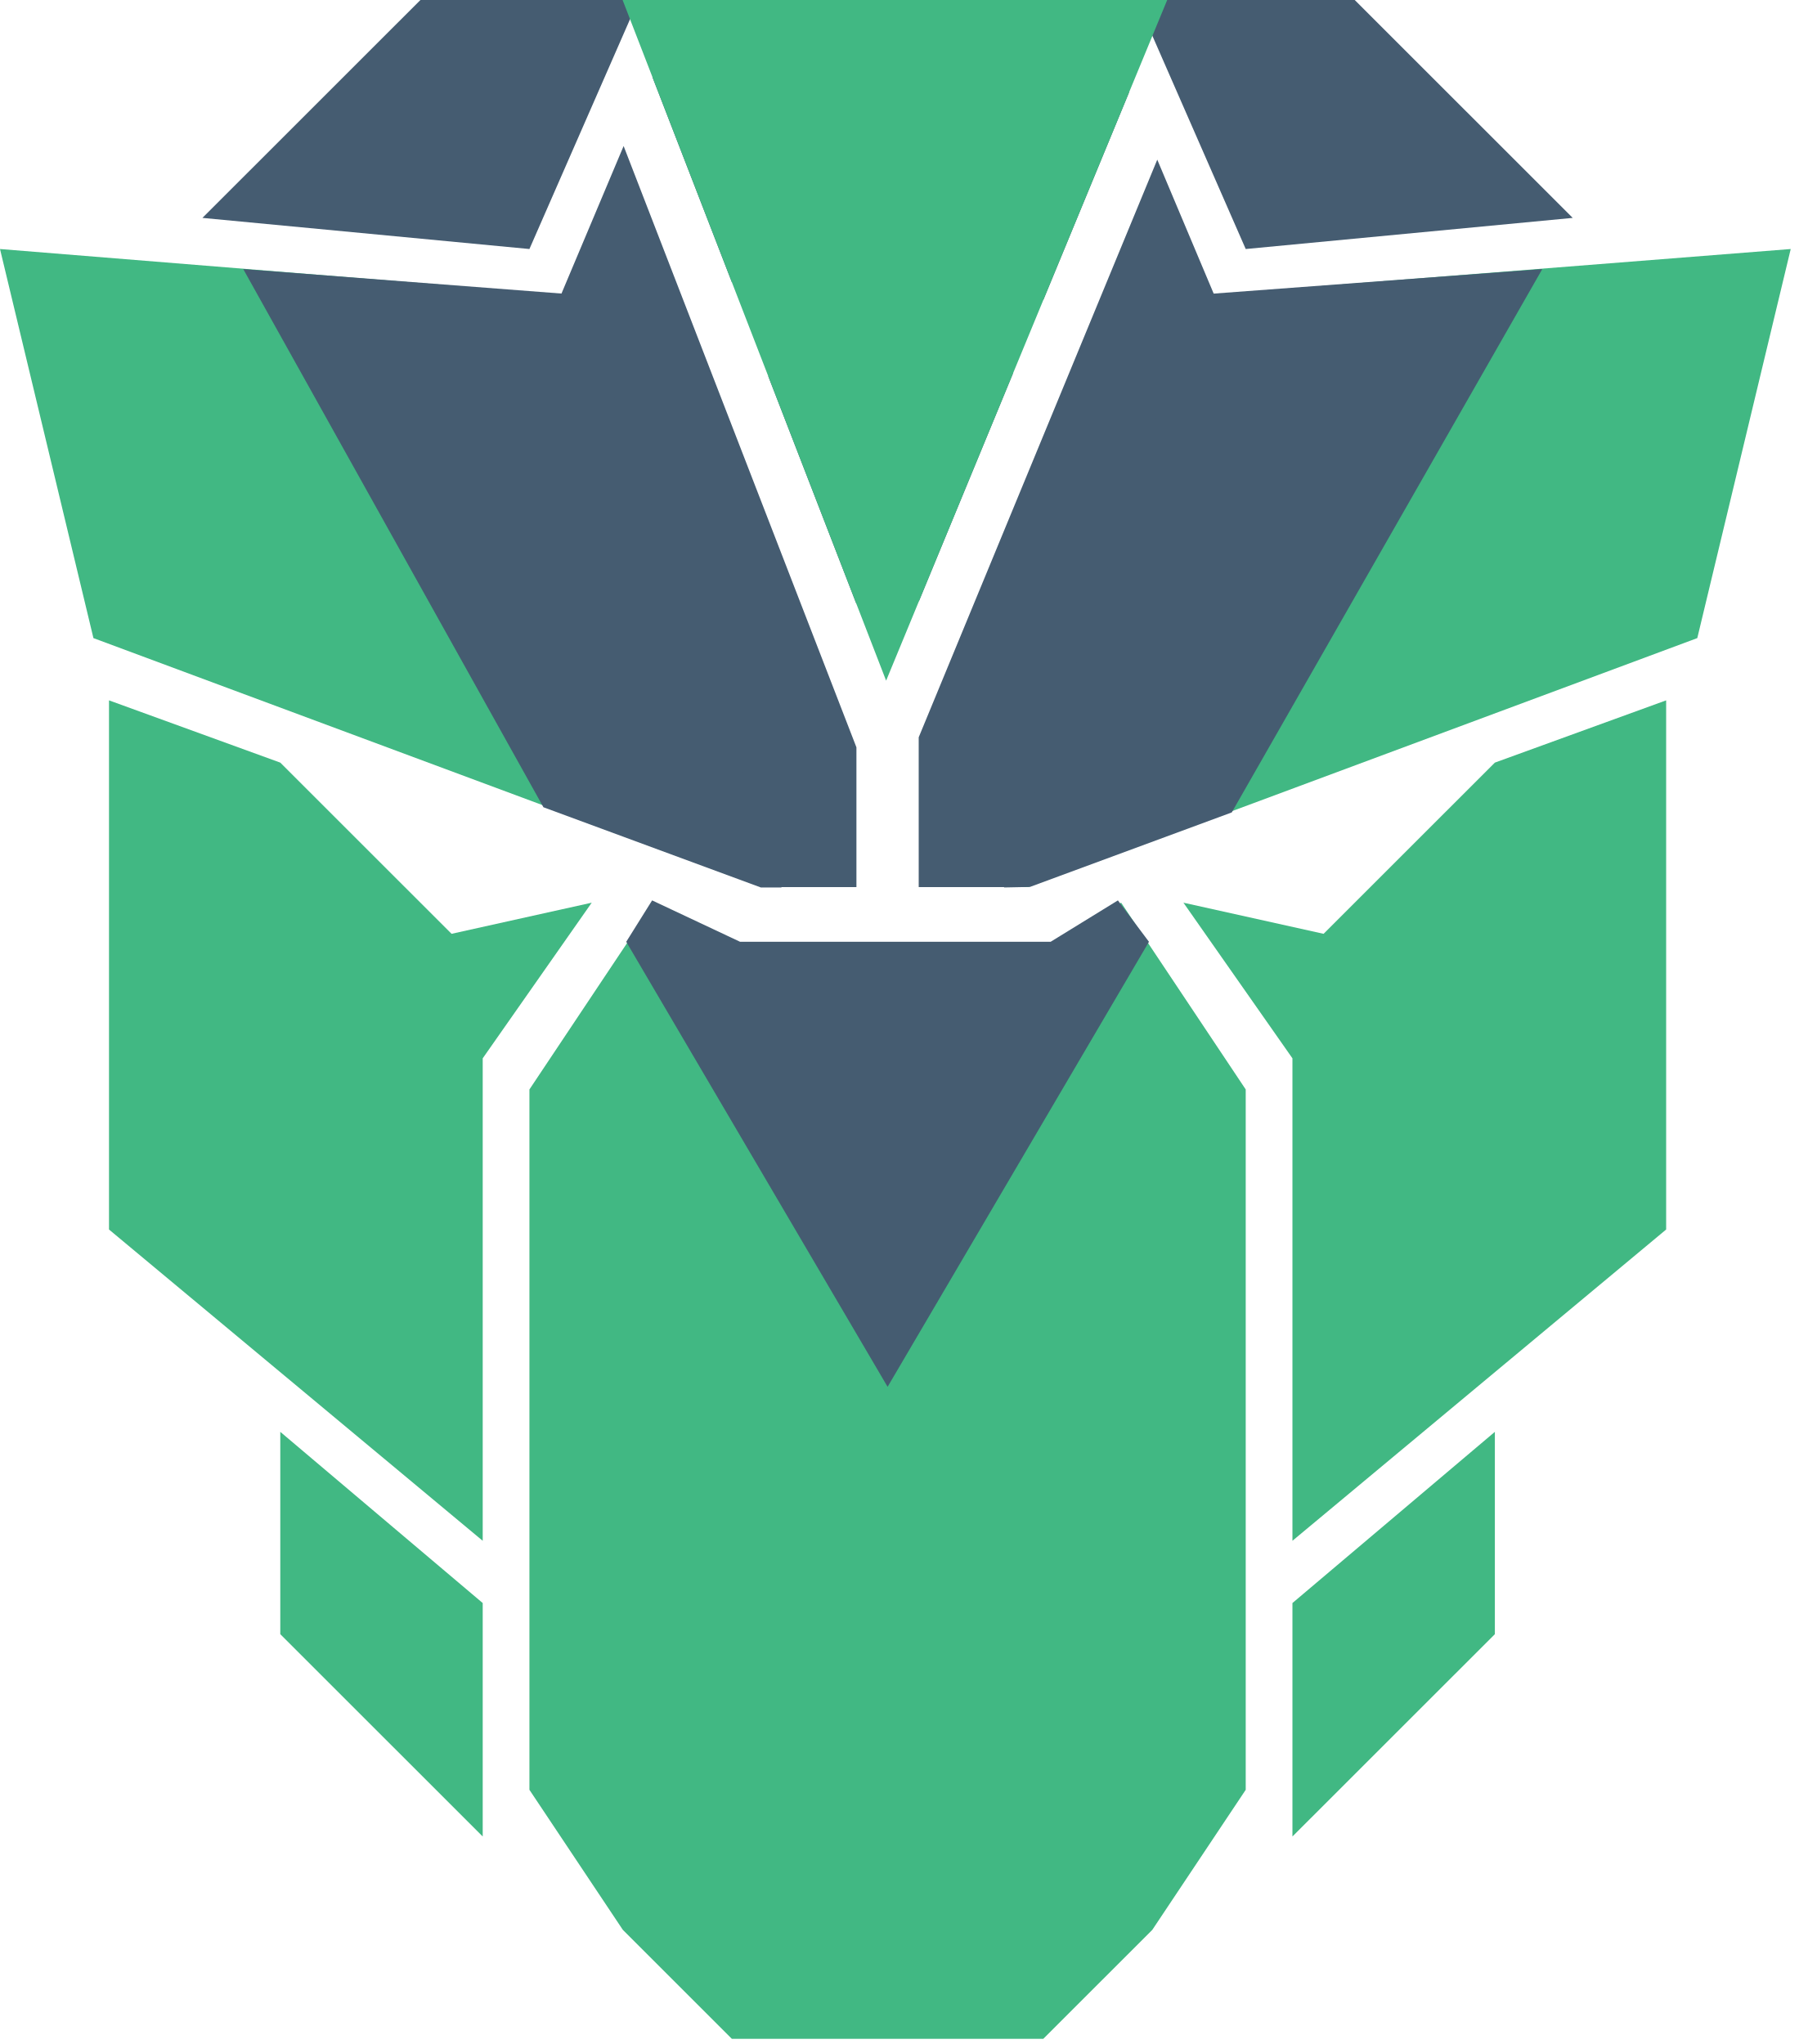
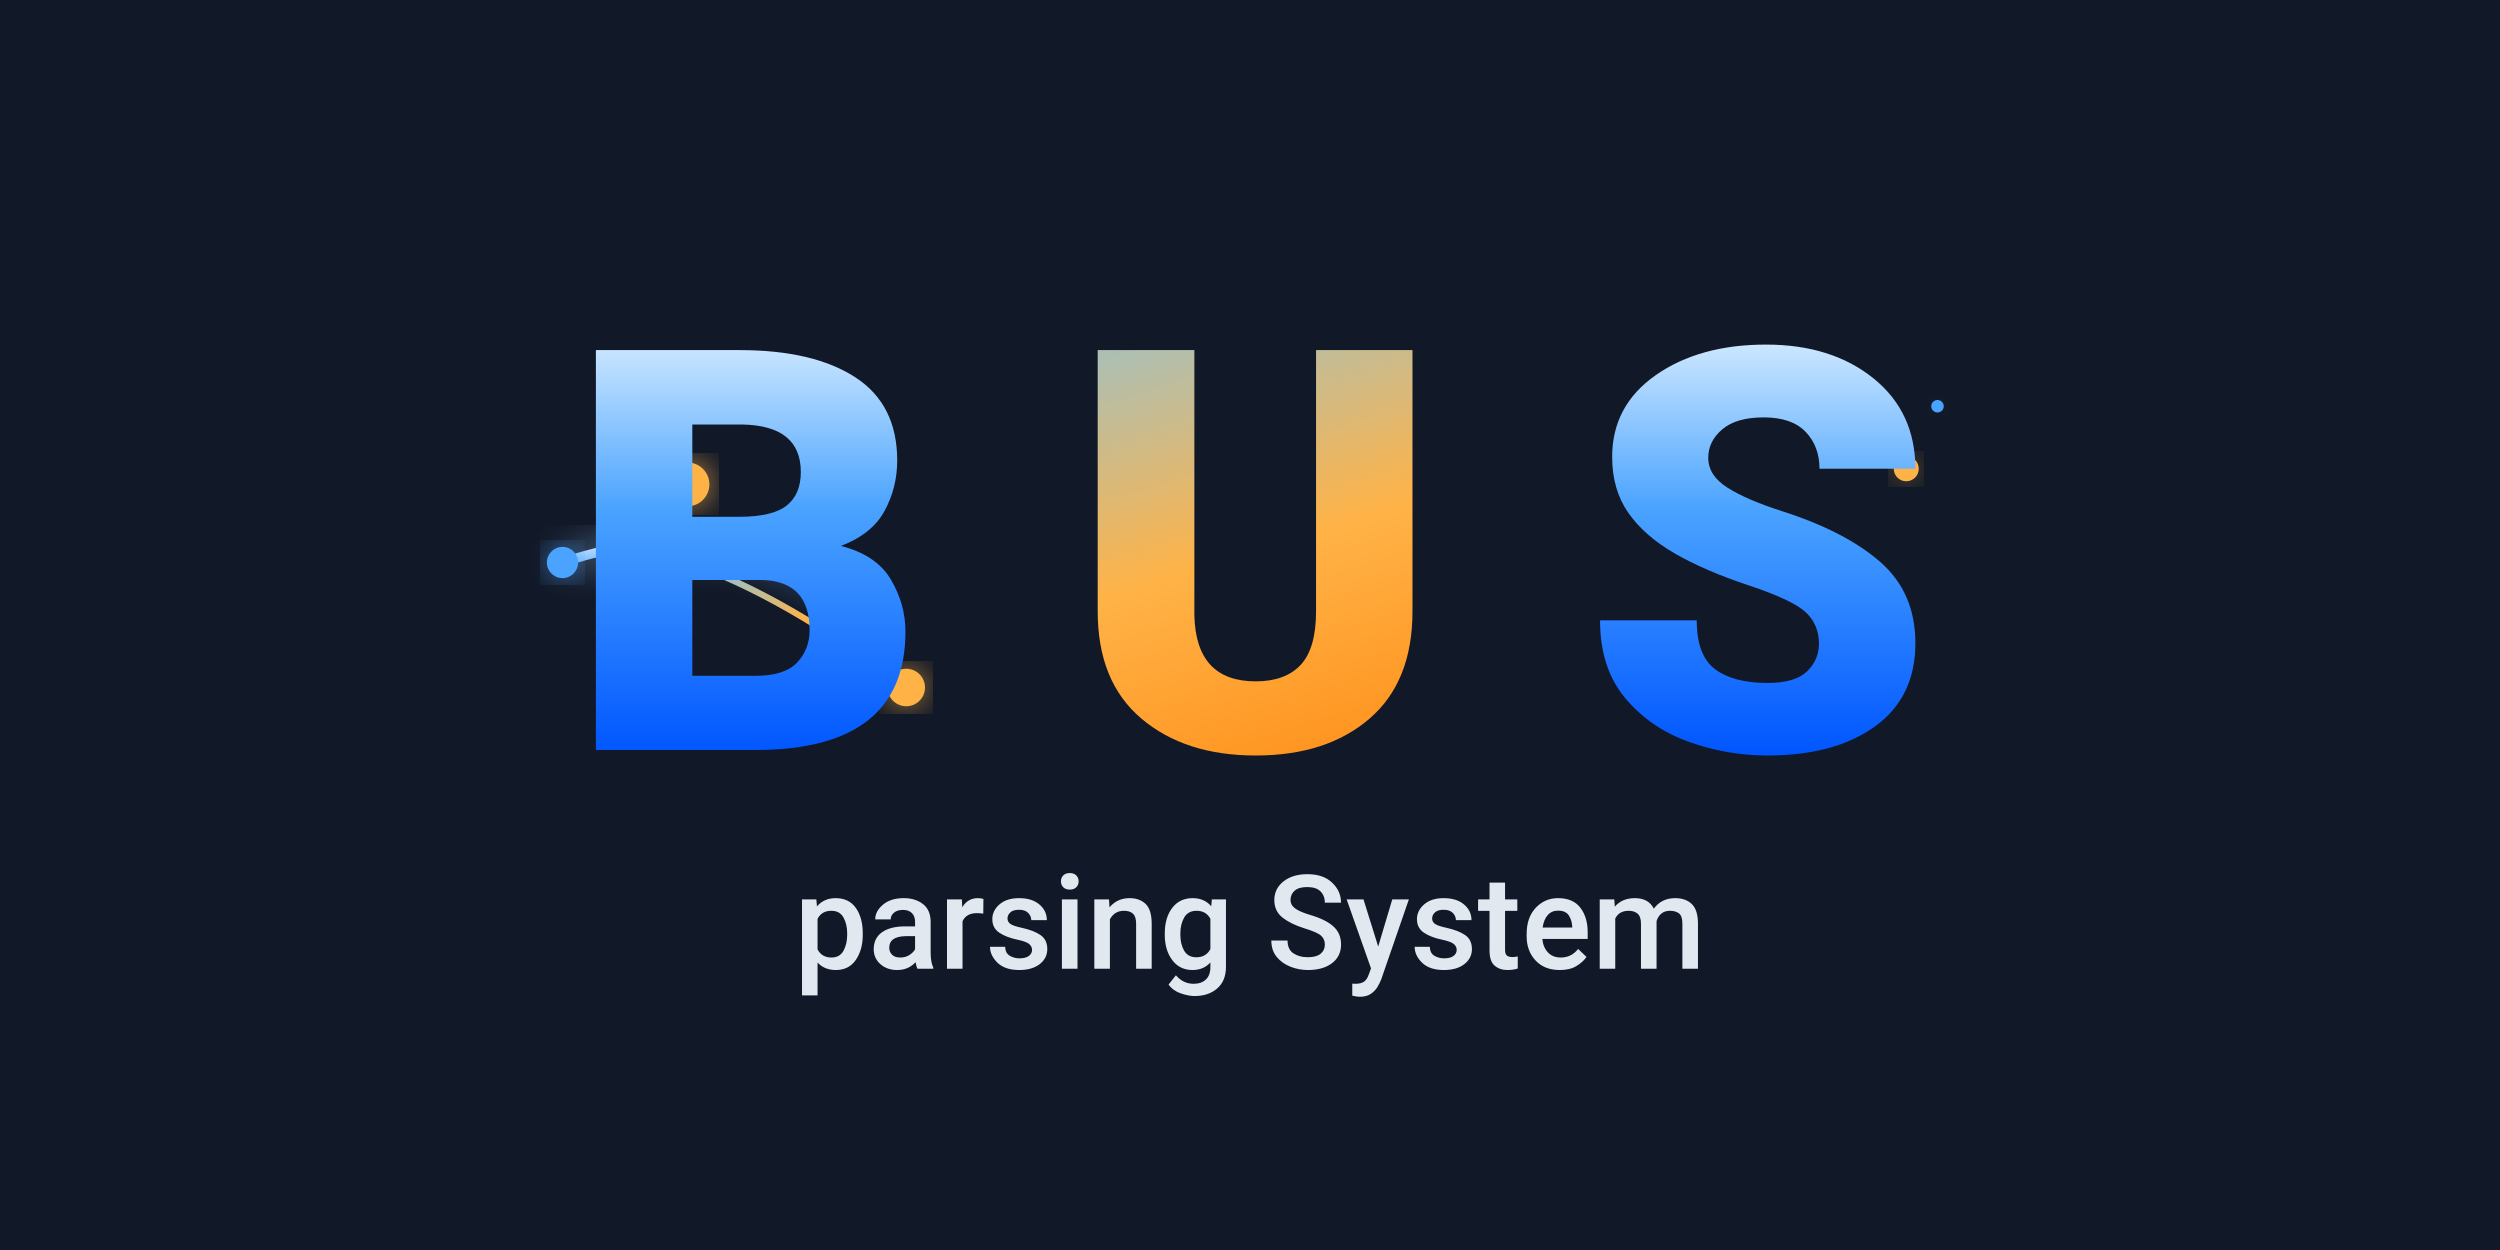
- <svg xmlns="http://www.w3.org/2000/svg" width="139px" height="158px" viewBox="0 0 139 158" version="1.1">
-   <g id="Page-1" stroke="none" stroke-width="1" fill="none" fill-rule="evenodd">
-     <g id="Artboard" transform="translate(-3, -7)">
-       <g id="head" transform="translate(3, 7)">
-         <polygon id="chick-right" fill="#41B883" fill-rule="nonzero" points="102.296 72.183 91.464 69.777 99.889 81.808 99.889 119.102 128.772 95.041 128.772 54.137 115.534 58.95" />
-         <polygon id="chick-left" fill="#41B883" fill-rule="nonzero" transform="translate(27.07826, 86.61984) scale(-1, 1) translate(-27.07826, -86.61984) " points="19.256 72.183 8.424 69.777 16.849 81.808 16.849 119.102 45.732 95.041 45.732 54.137 32.494 58.95" />
-         <polygon id="mask" fill="#41B883" points="40.918 84.214 50.546 69.777 56.563 73.386 80.633 73.386 86.65 69.777 96.278 84.214 96.278 138.351 89.057 149.179 80.633 157.6 56.563 157.6 48.139 149.179 40.918 138.351" />
-         <polygon id="bottom-chick-right" fill="#41B883" fill-rule="nonzero" points="99.889 141.96 115.534 126.321 115.534 110.681 99.889 123.914" />
-         <polygon id="bottom-chick-left" fill="#41B883" fill-rule="nonzero" transform="translate(29.48522, 126.3206) scale(-1, 1) translate(-29.48522, -126.3206) " points="21.663 141.96 37.308 126.321 37.308 110.681 21.663 123.914" />
-         <path d="M89.442,12.342 L93.871,22.858 L79.43,68.574 L71.005,68.574 L71.004,56.994 L89.442,12.342 Z M48.198,11.287 L66.191,57.769 L66.191,68.574 L58.97,68.574 L43.325,22.858 L48.198,11.287 Z M66.191,0 L66.191,46.688 L59.373,29.074 L61.377,30.076 L61.377,0 L66.191,0 Z M75.819,1.91846539e-13 L75.819,30.076 L78.304,28.833 L71.004,46.513 L71.005,0 L75.819,1.91846539e-13 Z M84.243,0 L87.256,7.154 L80.632,23.196 L80.633,1.91846539e-13 L84.243,0 Z M56.563,0 L56.563,21.816 L50.433,5.981 L52.953,0 L56.563,0 Z" fill="#455C71" />
-         <path d="M138.4,19.249 L131.179,49.325 L79.43,68.574 L78.226,68.574 L92.668,22.858 L138.4,19.249 Z M0,19.249 L44.529,22.858 L60.174,68.574 L58.97,68.574 L7.221,49.325 L0,19.249 Z" id="head-right-2" fill="#41B883" fill-rule="nonzero" />
-         <polygon id="ear-right" fill="#455C71" fill-rule="nonzero" points="96.278 19.249 121.551 16.843 104.703 0 87.854 0" />
-         <polygon id="ear-left" fill="#455C71" fill-rule="nonzero" transform="translate(32.49391, 9.624427) scale(-1, 1) translate(-32.49391, -9.624427) " points="24.07 19.249 49.343 16.843 32.494 0 15.645 0" />
-         <polygon id="Path-2" fill="#455C71" fill-rule="nonzero" points="18.8 20.8 44.8 22.8 60.4 68.6 58.8 68.6 42 62.4" />
-         <polygon id="Path-3" fill="#455C71" fill-rule="nonzero" points="119.2 20.8 92.4 22.8 77.6 68.6 79.6 68.56 95.2 62.8" />
-         <polygon id="Path-4" fill="#455C71" fill-rule="nonzero" points="48.4 72.8 50.4 69.6 57.2 72.8 81.2 72.8 86.4 69.6 88.8 72.8 68.6 107.2" />
-         <path d="M90.21,-1.0658141e-14 L68.486,52.614 L48.119,-1.0658141e-14 L90.21,-1.0658141e-14 Z" id="Path-6" fill="#41B883" fill-rule="nonzero" />
-       </g>
-     </g>
-   </g>
+ <svg xmlns="http://www.w3.org/2000/svg" width="800" height="400" viewBox="0 0 800 400">
+   <defs>
+     <linearGradient id="blueGrad" x1="0%" y1="0%" x2="0%" y2="100%">
+       <stop offset="0%" stop-color="#cce7ff" />
+       <stop offset="40%" stop-color="#4aa3ff" />
+       <stop offset="100%" stop-color="#0055ff" />
+     </linearGradient>
+     <linearGradient id="orangeGrad" x1="0%" y1="0%" x2="100%" y2="100%">
+       <stop offset="0%" stop-color="#73c8ff" />
+       <stop offset="50%" stop-color="#ffb347" />
+       <stop offset="100%" stop-color="#ff7b00" />
+     </linearGradient>
+     <filter id="glow" x="-20%" y="-20%" width="140%" height="140%">
+       <feGaussianBlur stdDeviation="6" result="blur" />
+       <feMerge>
+         <feMergeNode in="blur" />
+         <feMergeNode in="SourceGraphic" />
+       </feMerge>
+     </filter>
+   </defs>
+   <rect width="100%" height="100%" fill="#111827" />
+   <path d="M 180 180 Q 240 160 280 200" stroke="url(#blueGrad)" stroke-width="3" fill="none" filter="url(#glow)" />
+   <path d="M 220 180 Q 250 190 290 220" stroke="url(#orangeGrad)" stroke-width="2" fill="none" />
+   <circle cx="180" cy="180" r="5" fill="#4aa3ff" filter="url(#glow)" />
+   <circle cx="220" cy="155" r="7" fill="#ffb347" filter="url(#glow)" />
+   <circle cx="290" cy="220" r="6" fill="#ffb347" filter="url(#glow)" />
+   <circle cx="610" cy="150" r="4" fill="#ffb347" filter="url(#glow)" />
+   <circle cx="620" cy="130" r="2" fill="#4aa3ff" filter="url(#glow)" />
+   <text x="400" y="240" font-family="'Segoe UI', Roboto, Helvetica, Arial, sans-serif" font-weight="900" font-size="180" text-anchor="middle" letter-spacing="-5">
+     <tspan fill="url(#blueGrad)">B</tspan>
+     <tspan fill="url(#orangeGrad)">U</tspan>
+     <tspan fill="url(#blueGrad)">S</tspan>
+   </text>
+   <text x="400" y="310" font-family="'Segoe UI', Roboto, Helvetica, Arial, sans-serif" font-weight="500" font-size="42" text-anchor="middle" fill="#e2e8f0">
+     parsing System
+   </text>
</svg>
